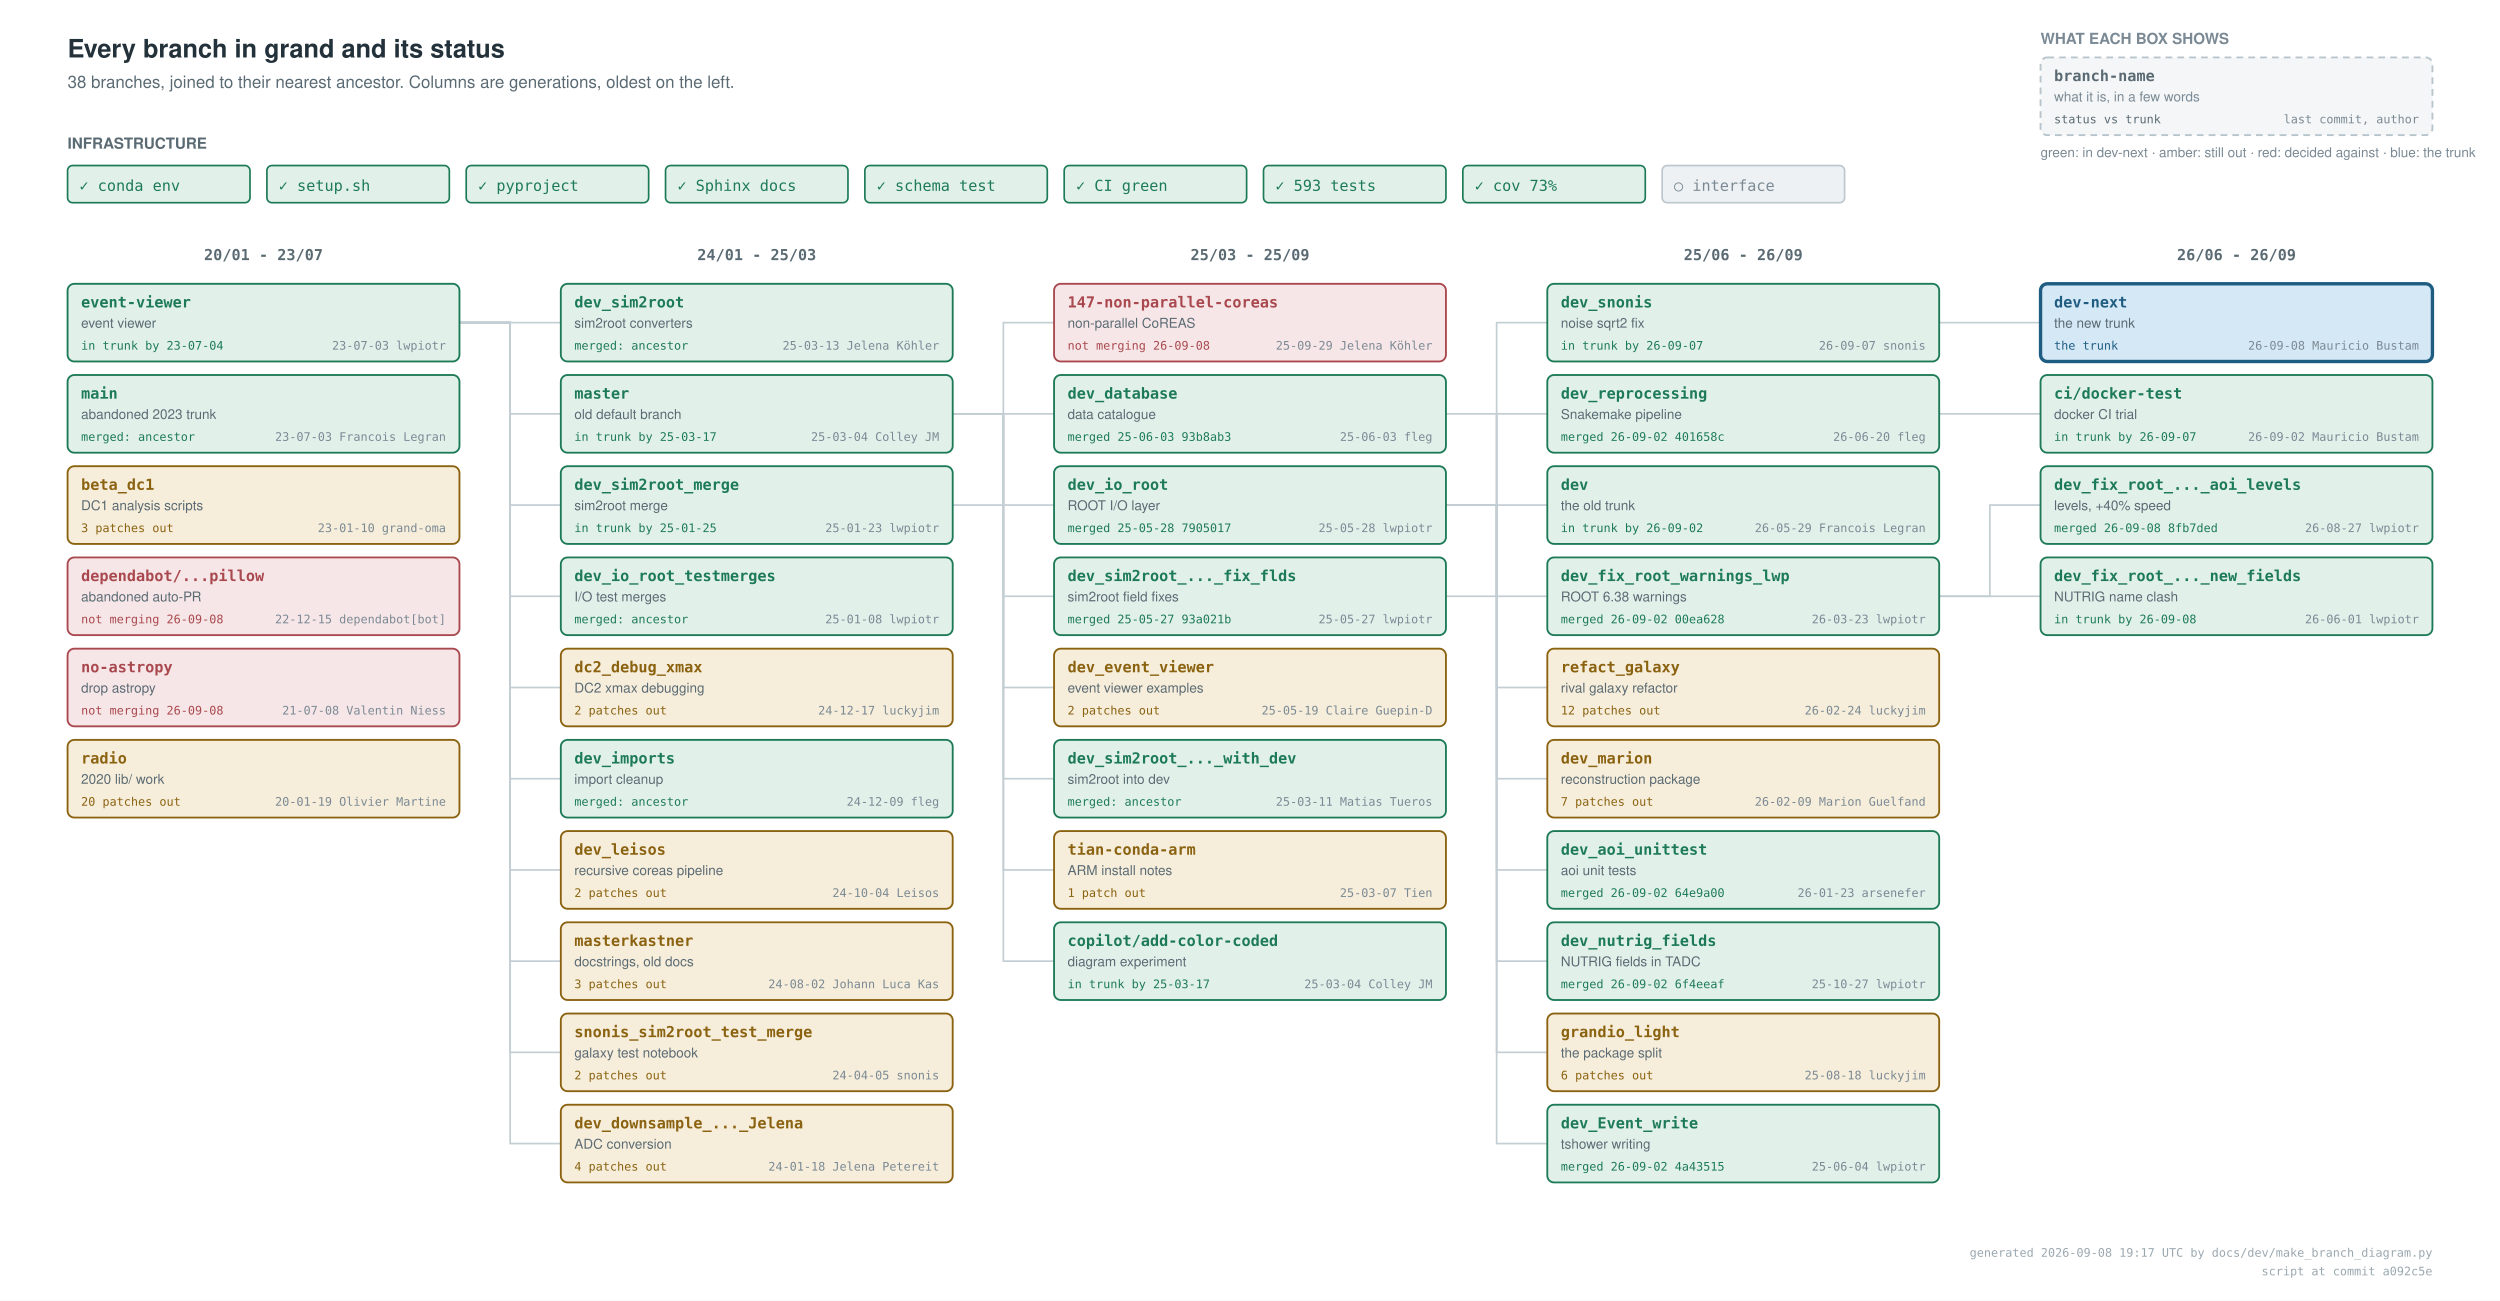
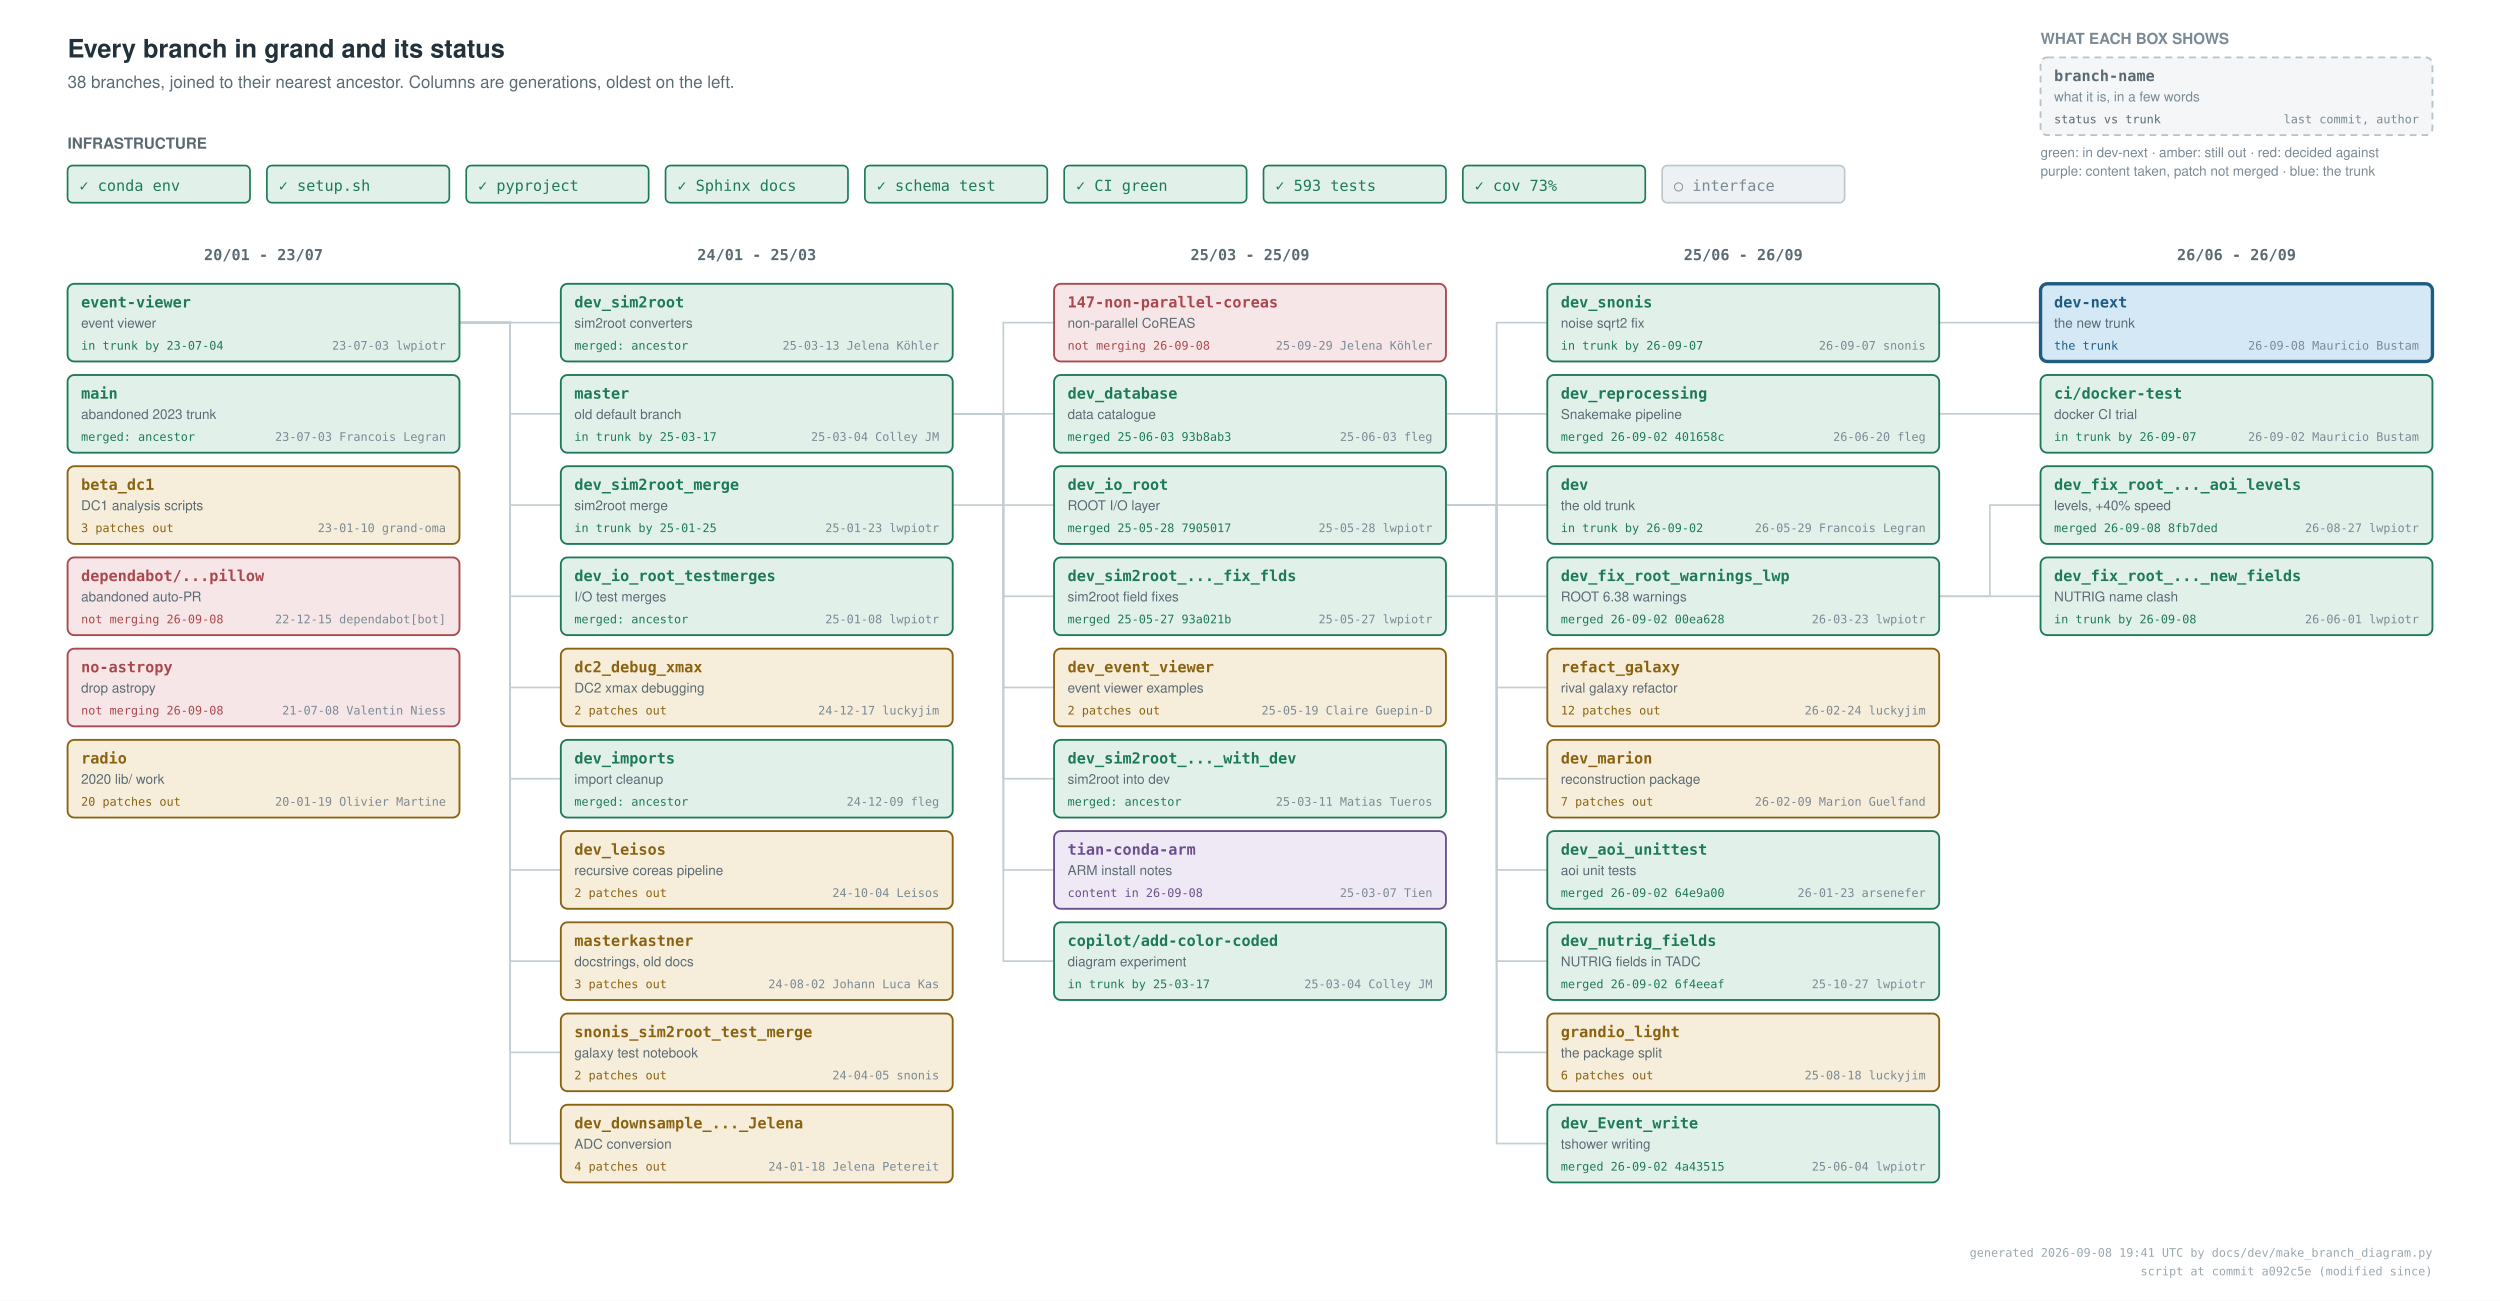
<svg xmlns="http://www.w3.org/2000/svg" viewBox="0 0 1480 770" width="1480" height="770" font-family="IBM Plex Sans, Helvetica, Arial, sans-serif">
  <rect width="1480" height="770" fill="#FFFFFF" />
  <text x="40" y="34" font-size="15" font-weight="600" fill="#22313A">Every branch in grand and its status</text>
  <text x="40" y="52" font-size="10" fill="#5A6A73">38 branches, joined to their nearest ancestor. Columns are generations, oldest on the left.</text>
  <text x="1208.0" y="26.0" font-size="9" font-weight="600" fill="#7A8994">WHAT EACH BOX SHOWS</text>
  <rect x="1208.0" y="34.0" width="232" height="46" rx="4" fill="#F4F6F7" stroke="#B7C4CC" stroke-width="1.1" stroke-dasharray="4 3" />
  <text x="1216.0" y="48.0" font-family="IBM Plex Mono, monospace" font-size="9" font-weight="600" fill="#5A6A73">branch-name</text>
  <text x="1216.0" y="60.0" font-size="8" fill="#7A8994">what it is, in a few words</text>
  <text x="1216.0" y="73.0" font-family="IBM Plex Mono, monospace" font-size="7" fill="#5A6A73">status vs trunk</text>
  <text x="1432.0" y="73.0" font-family="IBM Plex Mono, monospace" font-size="7" fill="#7A8994" text-anchor="end">last commit, author</text>
-   <text x="1208.0" y="93.0" font-size="8" fill="#7A8994">green: in dev-next  ·  amber: still out  ·  red: decided against  ·  blue: the trunk</text>
+   <text x="1208.0" y="93.0" font-size="8" fill="#7A8994">green: in dev-next · amber: still out · red: decided against</text>
+   <text x="1208.0" y="104.0" font-size="8" fill="#7A8994">purple: content taken, patch not merged · blue: the trunk</text>
  <text x="40" y="88" font-size="9" font-weight="600" fill="#5A6A73">INFRASTRUCTURE</text>
  <rect x="40.0" y="98" width="108" height="22" rx="3" fill="#E1F1EA" stroke="#1D7A57" stroke-width="1" />
  <text x="47.0" y="113" font-family="IBM Plex Mono, monospace" font-size="9" fill="#1D7A57">✓ conda env</text>
  <rect x="158.0" y="98" width="108" height="22" rx="3" fill="#E1F1EA" stroke="#1D7A57" stroke-width="1" />
  <text x="165.0" y="113" font-family="IBM Plex Mono, monospace" font-size="9" fill="#1D7A57">✓ setup.sh</text>
  <rect x="276.0" y="98" width="108" height="22" rx="3" fill="#E1F1EA" stroke="#1D7A57" stroke-width="1" />
  <text x="283.0" y="113" font-family="IBM Plex Mono, monospace" font-size="9" fill="#1D7A57">✓ pyproject</text>
  <rect x="394.0" y="98" width="108" height="22" rx="3" fill="#E1F1EA" stroke="#1D7A57" stroke-width="1" />
  <text x="401.0" y="113" font-family="IBM Plex Mono, monospace" font-size="9" fill="#1D7A57">✓ Sphinx docs</text>
  <rect x="512.0" y="98" width="108" height="22" rx="3" fill="#E1F1EA" stroke="#1D7A57" stroke-width="1" />
  <text x="519.0" y="113" font-family="IBM Plex Mono, monospace" font-size="9" fill="#1D7A57">✓ schema test</text>
  <rect x="630.0" y="98" width="108" height="22" rx="3" fill="#E1F1EA" stroke="#1D7A57" stroke-width="1" />
  <text x="637.0" y="113" font-family="IBM Plex Mono, monospace" font-size="9" fill="#1D7A57">✓ CI green</text>
  <rect x="748.0" y="98" width="108" height="22" rx="3" fill="#E1F1EA" stroke="#1D7A57" stroke-width="1" />
  <text x="755.0" y="113" font-family="IBM Plex Mono, monospace" font-size="9" fill="#1D7A57">✓ 593 tests</text>
  <rect x="866.0" y="98" width="108" height="22" rx="3" fill="#E1F1EA" stroke="#1D7A57" stroke-width="1" />
  <text x="873.0" y="113" font-family="IBM Plex Mono, monospace" font-size="9" fill="#1D7A57">✓ cov 73%</text>
  <rect x="984.0" y="98" width="108" height="22" rx="3" fill="#EDF1F3" stroke="#BCC7CE" stroke-width="1" />
  <text x="991.0" y="113" font-family="IBM Plex Mono, monospace" font-size="9" fill="#7A8994">○ interface</text>
  <text x="156.0" y="154.0" font-family="IBM Plex Mono, monospace" font-size="9" font-weight="600" fill="#5A6A73" text-anchor="middle">20/01 - 23/07</text>
  <text x="448.0" y="154.0" font-family="IBM Plex Mono, monospace" font-size="9" font-weight="600" fill="#5A6A73" text-anchor="middle">24/01 - 25/03</text>
  <text x="740.0" y="154.0" font-family="IBM Plex Mono, monospace" font-size="9" font-weight="600" fill="#5A6A73" text-anchor="middle">25/03 - 25/09</text>
  <text x="1032.0" y="154.0" font-family="IBM Plex Mono, monospace" font-size="9" font-weight="600" fill="#5A6A73" text-anchor="middle">25/06 - 26/09</text>
  <text x="1324.0" y="154.0" font-family="IBM Plex Mono, monospace" font-size="9" font-weight="600" fill="#5A6A73" text-anchor="middle">26/06 - 26/09</text>
  <path d="M 564.0 245.0 H 594.0 V 191.0 H 624.0" fill="none" stroke="#C3CDD4" stroke-width="1" />
  <path d="M 1148.0 245.0 H 1178.0 V 245.0 H 1208.0" fill="none" stroke="#C3CDD4" stroke-width="1" />
  <path d="M 564.0 245.0 H 594.0 V 569.0 H 624.0" fill="none" stroke="#C3CDD4" stroke-width="1" />
  <path d="M 272.0 191.0 H 302.0 V 407.0 H 332.0" fill="none" stroke="#C3CDD4" stroke-width="1" />
  <path d="M 856.0 299.0 H 886.0 V 299.0 H 916.0" fill="none" stroke="#C3CDD4" stroke-width="1" />
  <path d="M 1148.0 191.0 H 1178.0 V 191.0 H 1208.0" fill="none" stroke="#C3CDD4" stroke-width="1" />
  <path d="M 856.0 245.0 H 886.0 V 677.0 H 916.0" fill="none" stroke="#C3CDD4" stroke-width="1" />
  <path d="M 856.0 299.0 H 886.0 V 515.0 H 916.0" fill="none" stroke="#C3CDD4" stroke-width="1" />
  <path d="M 564.0 245.0 H 594.0 V 245.0 H 624.0" fill="none" stroke="#C3CDD4" stroke-width="1" />
  <path d="M 272.0 191.0 H 302.0 V 677.0 H 332.0" fill="none" stroke="#C3CDD4" stroke-width="1" />
  <path d="M 564.0 245.0 H 594.0 V 407.0 H 624.0" fill="none" stroke="#C3CDD4" stroke-width="1" />
  <path d="M 1148.0 353.0 H 1178.0 V 299.0 H 1208.0" fill="none" stroke="#C3CDD4" stroke-width="1" />
  <path d="M 856.0 299.0 H 886.0 V 353.0 H 916.0" fill="none" stroke="#C3CDD4" stroke-width="1" />
  <path d="M 1148.0 353.0 H 1178.0 V 353.0 H 1208.0" fill="none" stroke="#C3CDD4" stroke-width="1" />
  <path d="M 272.0 191.0 H 302.0 V 461.0 H 332.0" fill="none" stroke="#C3CDD4" stroke-width="1" />
  <path d="M 564.0 245.0 H 594.0 V 299.0 H 624.0" fill="none" stroke="#C3CDD4" stroke-width="1" />
  <path d="M 272.0 191.0 H 302.0 V 353.0 H 332.0" fill="none" stroke="#C3CDD4" stroke-width="1" />
  <path d="M 272.0 191.0 H 302.0 V 515.0 H 332.0" fill="none" stroke="#C3CDD4" stroke-width="1" />
  <path d="M 856.0 299.0 H 886.0 V 461.0 H 916.0" fill="none" stroke="#C3CDD4" stroke-width="1" />
  <path d="M 856.0 299.0 H 886.0 V 569.0 H 916.0" fill="none" stroke="#C3CDD4" stroke-width="1" />
  <path d="M 856.0 299.0 H 886.0 V 245.0 H 916.0" fill="none" stroke="#C3CDD4" stroke-width="1" />
  <path d="M 272.0 191.0 H 302.0 V 191.0 H 332.0" fill="none" stroke="#C3CDD4" stroke-width="1" />
  <path d="M 272.0 191.0 H 302.0 V 299.0 H 332.0" fill="none" stroke="#C3CDD4" stroke-width="1" />
  <path d="M 564.0 299.0 H 594.0 V 461.0 H 624.0" fill="none" stroke="#C3CDD4" stroke-width="1" />
  <path d="M 564.0 245.0 H 594.0 V 353.0 H 624.0" fill="none" stroke="#C3CDD4" stroke-width="1" />
  <path d="M 856.0 353.0 H 886.0 V 191.0 H 916.0" fill="none" stroke="#C3CDD4" stroke-width="1" />
  <path d="M 856.0 299.0 H 886.0 V 623.0 H 916.0" fill="none" stroke="#C3CDD4" stroke-width="1" />
  <path d="M 272.0 191.0 H 302.0 V 245.0 H 332.0" fill="none" stroke="#C3CDD4" stroke-width="1" />
  <path d="M 272.0 191.0 H 302.0 V 569.0 H 332.0" fill="none" stroke="#C3CDD4" stroke-width="1" />
  <path d="M 856.0 299.0 H 886.0 V 407.0 H 916.0" fill="none" stroke="#C3CDD4" stroke-width="1" />
  <path d="M 272.0 191.0 H 302.0 V 623.0 H 332.0" fill="none" stroke="#C3CDD4" stroke-width="1" />
  <path d="M 564.0 245.0 H 594.0 V 515.0 H 624.0" fill="none" stroke="#C3CDD4" stroke-width="1" />
  <rect x="624.0" y="168.0" width="232" height="46" rx="4" fill="#F7E6E7" stroke="#A9484E" stroke-width="1.1" />
  <text x="632.0" y="182.0" font-family="IBM Plex Mono, monospace" font-size="9" font-weight="600" fill="#A9484E">147-non-parallel-coreas</text>
  <text x="632.0" y="194.0" font-size="8" fill="#5A6A73">non-parallel CoREAS</text>
  <text x="632.0" y="207.0" font-family="IBM Plex Mono, monospace" font-size="7" fill="#A9484E">not merging 26-09-08</text>
  <text x="848.0" y="207.0" font-family="IBM Plex Mono, monospace" font-size="7" fill="#7A8994" text-anchor="end">25-09-29 Jelena Köhler</text>
  <rect x="40.0" y="276.0" width="232" height="46" rx="4" fill="#F6EDDA" stroke="#8A6210" stroke-width="1.1" />
  <text x="48.0" y="290.0" font-family="IBM Plex Mono, monospace" font-size="9" font-weight="600" fill="#8A6210">beta_dc1</text>
  <text x="48.0" y="302.0" font-size="8" fill="#5A6A73">DC1 analysis scripts</text>
  <text x="48.0" y="315.0" font-family="IBM Plex Mono, monospace" font-size="7" fill="#8A6210">3 patches out</text>
  <text x="264.0" y="315.0" font-family="IBM Plex Mono, monospace" font-size="7" fill="#7A8994" text-anchor="end">23-01-10 grand-oma</text>
  <rect x="1208.0" y="222.0" width="232" height="46" rx="4" fill="#E1F1EA" stroke="#1D7A57" stroke-width="1.1" />
  <text x="1216.0" y="236.0" font-family="IBM Plex Mono, monospace" font-size="9" font-weight="600" fill="#1D7A57">ci/docker-test</text>
  <text x="1216.0" y="248.0" font-size="8" fill="#5A6A73">docker CI trial</text>
  <text x="1216.0" y="261.0" font-family="IBM Plex Mono, monospace" font-size="7" fill="#1D7A57">in trunk by 26-09-07</text>
  <text x="1432.0" y="261.0" font-family="IBM Plex Mono, monospace" font-size="7" fill="#7A8994" text-anchor="end">26-09-02 Mauricio Bustam</text>
  <rect x="624.0" y="546.0" width="232" height="46" rx="4" fill="#E1F1EA" stroke="#1D7A57" stroke-width="1.1" />
  <text x="632.0" y="560.0" font-family="IBM Plex Mono, monospace" font-size="9" font-weight="600" fill="#1D7A57">copilot/add-color-coded</text>
  <text x="632.0" y="572.0" font-size="8" fill="#5A6A73">diagram experiment</text>
  <text x="632.0" y="585.0" font-family="IBM Plex Mono, monospace" font-size="7" fill="#1D7A57">in trunk by 25-03-17</text>
  <text x="848.0" y="585.0" font-family="IBM Plex Mono, monospace" font-size="7" fill="#7A8994" text-anchor="end">25-03-04 Colley JM</text>
  <rect x="332.0" y="384.0" width="232" height="46" rx="4" fill="#F6EDDA" stroke="#8A6210" stroke-width="1.1" />
  <text x="340.0" y="398.0" font-family="IBM Plex Mono, monospace" font-size="9" font-weight="600" fill="#8A6210">dc2_debug_xmax</text>
  <text x="340.0" y="410.0" font-size="8" fill="#5A6A73">DC2 xmax debugging</text>
  <text x="340.0" y="423.0" font-family="IBM Plex Mono, monospace" font-size="7" fill="#8A6210">2 patches out</text>
  <text x="556.0" y="423.0" font-family="IBM Plex Mono, monospace" font-size="7" fill="#7A8994" text-anchor="end">24-12-17 luckyjim</text>
  <rect x="40.0" y="330.0" width="232" height="46" rx="4" fill="#F7E6E7" stroke="#A9484E" stroke-width="1.1" />
  <text x="48.0" y="344.0" font-family="IBM Plex Mono, monospace" font-size="9" font-weight="600" fill="#A9484E">dependabot/...pillow</text>
  <text x="48.0" y="356.0" font-size="8" fill="#5A6A73">abandoned auto-PR</text>
  <text x="48.0" y="369.0" font-family="IBM Plex Mono, monospace" font-size="7" fill="#A9484E">not merging 26-09-08</text>
  <text x="264.0" y="369.0" font-family="IBM Plex Mono, monospace" font-size="7" fill="#7A8994" text-anchor="end">22-12-15 dependabot[bot]</text>
  <rect x="916.0" y="276.0" width="232" height="46" rx="4" fill="#E1F1EA" stroke="#1D7A57" stroke-width="1.1" />
  <text x="924.0" y="290.0" font-family="IBM Plex Mono, monospace" font-size="9" font-weight="600" fill="#1D7A57">dev</text>
  <text x="924.0" y="302.0" font-size="8" fill="#5A6A73">the old trunk</text>
  <text x="924.0" y="315.0" font-family="IBM Plex Mono, monospace" font-size="7" fill="#1D7A57">in trunk by 26-09-02</text>
  <text x="1140.0" y="315.0" font-family="IBM Plex Mono, monospace" font-size="7" fill="#7A8994" text-anchor="end">26-05-29 Francois Legran</text>
  <rect x="1208.0" y="168.0" width="232" height="46" rx="4" fill="#D5E8F5" stroke="#1F5C82" stroke-width="2" />
  <text x="1216.0" y="182.0" font-family="IBM Plex Mono, monospace" font-size="9" font-weight="600" fill="#1F5C82">dev-next</text>
  <text x="1216.0" y="194.0" font-size="8" fill="#5A6A73">the new trunk</text>
  <text x="1216.0" y="207.0" font-family="IBM Plex Mono, monospace" font-size="7" fill="#1F5C82">the trunk</text>
  <text x="1432.0" y="207.0" font-family="IBM Plex Mono, monospace" font-size="7" fill="#7A8994" text-anchor="end">26-09-08 Mauricio Bustam</text>
  <rect x="916.0" y="654.0" width="232" height="46" rx="4" fill="#E1F1EA" stroke="#1D7A57" stroke-width="1.1" />
  <text x="924.0" y="668.0" font-family="IBM Plex Mono, monospace" font-size="9" font-weight="600" fill="#1D7A57">dev_Event_write</text>
  <text x="924.0" y="680.0" font-size="8" fill="#5A6A73">tshower writing</text>
  <text x="924.0" y="693.0" font-family="IBM Plex Mono, monospace" font-size="7" fill="#1D7A57">merged 26-09-02 4a43515</text>
  <text x="1140.0" y="693.0" font-family="IBM Plex Mono, monospace" font-size="7" fill="#7A8994" text-anchor="end">25-06-04 lwpiotr</text>
  <rect x="916.0" y="492.0" width="232" height="46" rx="4" fill="#E1F1EA" stroke="#1D7A57" stroke-width="1.1" />
  <text x="924.0" y="506.0" font-family="IBM Plex Mono, monospace" font-size="9" font-weight="600" fill="#1D7A57">dev_aoi_unittest</text>
  <text x="924.0" y="518.0" font-size="8" fill="#5A6A73">aoi unit tests</text>
  <text x="924.0" y="531.0" font-family="IBM Plex Mono, monospace" font-size="7" fill="#1D7A57">merged 26-09-02 64e9a00</text>
  <text x="1140.0" y="531.0" font-family="IBM Plex Mono, monospace" font-size="7" fill="#7A8994" text-anchor="end">26-01-23 arsenefer</text>
  <rect x="624.0" y="222.0" width="232" height="46" rx="4" fill="#E1F1EA" stroke="#1D7A57" stroke-width="1.1" />
  <text x="632.0" y="236.0" font-family="IBM Plex Mono, monospace" font-size="9" font-weight="600" fill="#1D7A57">dev_database</text>
  <text x="632.0" y="248.0" font-size="8" fill="#5A6A73">data catalogue</text>
  <text x="632.0" y="261.0" font-family="IBM Plex Mono, monospace" font-size="7" fill="#1D7A57">merged 25-06-03 93b8ab3</text>
  <text x="848.0" y="261.0" font-family="IBM Plex Mono, monospace" font-size="7" fill="#7A8994" text-anchor="end">25-06-03 fleg</text>
  <rect x="332.0" y="654.0" width="232" height="46" rx="4" fill="#F6EDDA" stroke="#8A6210" stroke-width="1.1" />
  <text x="340.0" y="668.0" font-family="IBM Plex Mono, monospace" font-size="9" font-weight="600" fill="#8A6210">dev_downsample_..._Jelena</text>
  <text x="340.0" y="680.0" font-size="8" fill="#5A6A73">ADC conversion</text>
  <text x="340.0" y="693.0" font-family="IBM Plex Mono, monospace" font-size="7" fill="#8A6210">4 patches out</text>
  <text x="556.0" y="693.0" font-family="IBM Plex Mono, monospace" font-size="7" fill="#7A8994" text-anchor="end">24-01-18 Jelena Petereit</text>
  <rect x="624.0" y="384.0" width="232" height="46" rx="4" fill="#F6EDDA" stroke="#8A6210" stroke-width="1.1" />
  <text x="632.0" y="398.0" font-family="IBM Plex Mono, monospace" font-size="9" font-weight="600" fill="#8A6210">dev_event_viewer</text>
  <text x="632.0" y="410.0" font-size="8" fill="#5A6A73">event viewer examples</text>
  <text x="632.0" y="423.0" font-family="IBM Plex Mono, monospace" font-size="7" fill="#8A6210">2 patches out</text>
  <text x="848.0" y="423.0" font-family="IBM Plex Mono, monospace" font-size="7" fill="#7A8994" text-anchor="end">25-05-19 Claire Guepin-D</text>
  <rect x="1208.0" y="276.0" width="232" height="46" rx="4" fill="#E1F1EA" stroke="#1D7A57" stroke-width="1.1" />
  <text x="1216.0" y="290.0" font-family="IBM Plex Mono, monospace" font-size="9" font-weight="600" fill="#1D7A57">dev_fix_root_..._aoi_levels</text>
  <text x="1216.0" y="302.0" font-size="8" fill="#5A6A73">levels, +40% speed</text>
  <text x="1216.0" y="315.0" font-family="IBM Plex Mono, monospace" font-size="7" fill="#1D7A57">merged 26-09-08 8fb7ded</text>
  <text x="1432.0" y="315.0" font-family="IBM Plex Mono, monospace" font-size="7" fill="#7A8994" text-anchor="end">26-08-27 lwpiotr</text>
  <rect x="916.0" y="330.0" width="232" height="46" rx="4" fill="#E1F1EA" stroke="#1D7A57" stroke-width="1.1" />
  <text x="924.0" y="344.0" font-family="IBM Plex Mono, monospace" font-size="9" font-weight="600" fill="#1D7A57">dev_fix_root_warnings_lwp</text>
  <text x="924.0" y="356.0" font-size="8" fill="#5A6A73">ROOT 6.38 warnings</text>
  <text x="924.0" y="369.0" font-family="IBM Plex Mono, monospace" font-size="7" fill="#1D7A57">merged 26-09-02 00ea628</text>
  <text x="1140.0" y="369.0" font-family="IBM Plex Mono, monospace" font-size="7" fill="#7A8994" text-anchor="end">26-03-23 lwpiotr</text>
  <rect x="1208.0" y="330.0" width="232" height="46" rx="4" fill="#E1F1EA" stroke="#1D7A57" stroke-width="1.1" />
  <text x="1216.0" y="344.0" font-family="IBM Plex Mono, monospace" font-size="9" font-weight="600" fill="#1D7A57">dev_fix_root_..._new_fields</text>
  <text x="1216.0" y="356.0" font-size="8" fill="#5A6A73">NUTRIG name clash</text>
  <text x="1216.0" y="369.0" font-family="IBM Plex Mono, monospace" font-size="7" fill="#1D7A57">in trunk by 26-09-08</text>
  <text x="1432.0" y="369.0" font-family="IBM Plex Mono, monospace" font-size="7" fill="#7A8994" text-anchor="end">26-06-01 lwpiotr</text>
  <rect x="332.0" y="438.0" width="232" height="46" rx="4" fill="#E1F1EA" stroke="#1D7A57" stroke-width="1.1" />
  <text x="340.0" y="452.0" font-family="IBM Plex Mono, monospace" font-size="9" font-weight="600" fill="#1D7A57">dev_imports</text>
  <text x="340.0" y="464.0" font-size="8" fill="#5A6A73">import cleanup</text>
  <text x="340.0" y="477.0" font-family="IBM Plex Mono, monospace" font-size="7" fill="#1D7A57">merged: ancestor</text>
  <text x="556.0" y="477.0" font-family="IBM Plex Mono, monospace" font-size="7" fill="#7A8994" text-anchor="end">24-12-09 fleg</text>
  <rect x="624.0" y="276.0" width="232" height="46" rx="4" fill="#E1F1EA" stroke="#1D7A57" stroke-width="1.1" />
  <text x="632.0" y="290.0" font-family="IBM Plex Mono, monospace" font-size="9" font-weight="600" fill="#1D7A57">dev_io_root</text>
  <text x="632.0" y="302.0" font-size="8" fill="#5A6A73">ROOT I/O layer</text>
  <text x="632.0" y="315.0" font-family="IBM Plex Mono, monospace" font-size="7" fill="#1D7A57">merged 25-05-28 7905017</text>
  <text x="848.0" y="315.0" font-family="IBM Plex Mono, monospace" font-size="7" fill="#7A8994" text-anchor="end">25-05-28 lwpiotr</text>
  <rect x="332.0" y="330.0" width="232" height="46" rx="4" fill="#E1F1EA" stroke="#1D7A57" stroke-width="1.1" />
  <text x="340.0" y="344.0" font-family="IBM Plex Mono, monospace" font-size="9" font-weight="600" fill="#1D7A57">dev_io_root_testmerges</text>
  <text x="340.0" y="356.0" font-size="8" fill="#5A6A73">I/O test merges</text>
  <text x="340.0" y="369.0" font-family="IBM Plex Mono, monospace" font-size="7" fill="#1D7A57">merged: ancestor</text>
  <text x="556.0" y="369.0" font-family="IBM Plex Mono, monospace" font-size="7" fill="#7A8994" text-anchor="end">25-01-08 lwpiotr</text>
  <rect x="332.0" y="492.0" width="232" height="46" rx="4" fill="#F6EDDA" stroke="#8A6210" stroke-width="1.1" />
  <text x="340.0" y="506.0" font-family="IBM Plex Mono, monospace" font-size="9" font-weight="600" fill="#8A6210">dev_leisos</text>
  <text x="340.0" y="518.0" font-size="8" fill="#5A6A73">recursive coreas pipeline</text>
  <text x="340.0" y="531.0" font-family="IBM Plex Mono, monospace" font-size="7" fill="#8A6210">2 patches out</text>
  <text x="556.0" y="531.0" font-family="IBM Plex Mono, monospace" font-size="7" fill="#7A8994" text-anchor="end">24-10-04 Leisos</text>
  <rect x="916.0" y="438.0" width="232" height="46" rx="4" fill="#F6EDDA" stroke="#8A6210" stroke-width="1.1" />
  <text x="924.0" y="452.0" font-family="IBM Plex Mono, monospace" font-size="9" font-weight="600" fill="#8A6210">dev_marion</text>
  <text x="924.0" y="464.0" font-size="8" fill="#5A6A73">reconstruction package</text>
  <text x="924.0" y="477.0" font-family="IBM Plex Mono, monospace" font-size="7" fill="#8A6210">7 patches out</text>
  <text x="1140.0" y="477.0" font-family="IBM Plex Mono, monospace" font-size="7" fill="#7A8994" text-anchor="end">26-02-09 Marion Guelfand</text>
  <rect x="916.0" y="546.0" width="232" height="46" rx="4" fill="#E1F1EA" stroke="#1D7A57" stroke-width="1.1" />
  <text x="924.0" y="560.0" font-family="IBM Plex Mono, monospace" font-size="9" font-weight="600" fill="#1D7A57">dev_nutrig_fields</text>
  <text x="924.0" y="572.0" font-size="8" fill="#5A6A73">NUTRIG fields in TADC</text>
  <text x="924.0" y="585.0" font-family="IBM Plex Mono, monospace" font-size="7" fill="#1D7A57">merged 26-09-02 6f4eeaf</text>
  <text x="1140.0" y="585.0" font-family="IBM Plex Mono, monospace" font-size="7" fill="#7A8994" text-anchor="end">25-10-27 lwpiotr</text>
  <rect x="916.0" y="222.0" width="232" height="46" rx="4" fill="#E1F1EA" stroke="#1D7A57" stroke-width="1.1" />
  <text x="924.0" y="236.0" font-family="IBM Plex Mono, monospace" font-size="9" font-weight="600" fill="#1D7A57">dev_reprocessing</text>
  <text x="924.0" y="248.0" font-size="8" fill="#5A6A73">Snakemake pipeline</text>
  <text x="924.0" y="261.0" font-family="IBM Plex Mono, monospace" font-size="7" fill="#1D7A57">merged 26-09-02 401658c</text>
  <text x="1140.0" y="261.0" font-family="IBM Plex Mono, monospace" font-size="7" fill="#7A8994" text-anchor="end">26-06-20 fleg</text>
  <rect x="332.0" y="168.0" width="232" height="46" rx="4" fill="#E1F1EA" stroke="#1D7A57" stroke-width="1.1" />
  <text x="340.0" y="182.0" font-family="IBM Plex Mono, monospace" font-size="9" font-weight="600" fill="#1D7A57">dev_sim2root</text>
  <text x="340.0" y="194.0" font-size="8" fill="#5A6A73">sim2root converters</text>
  <text x="340.0" y="207.0" font-family="IBM Plex Mono, monospace" font-size="7" fill="#1D7A57">merged: ancestor</text>
  <text x="556.0" y="207.0" font-family="IBM Plex Mono, monospace" font-size="7" fill="#7A8994" text-anchor="end">25-03-13 Jelena Köhler</text>
  <rect x="332.0" y="276.0" width="232" height="46" rx="4" fill="#E1F1EA" stroke="#1D7A57" stroke-width="1.1" />
  <text x="340.0" y="290.0" font-family="IBM Plex Mono, monospace" font-size="9" font-weight="600" fill="#1D7A57">dev_sim2root_merge</text>
  <text x="340.0" y="302.0" font-size="8" fill="#5A6A73">sim2root merge</text>
  <text x="340.0" y="315.0" font-family="IBM Plex Mono, monospace" font-size="7" fill="#1D7A57">in trunk by 25-01-25</text>
  <text x="556.0" y="315.0" font-family="IBM Plex Mono, monospace" font-size="7" fill="#7A8994" text-anchor="end">25-01-23 lwpiotr</text>
  <rect x="624.0" y="438.0" width="232" height="46" rx="4" fill="#E1F1EA" stroke="#1D7A57" stroke-width="1.1" />
  <text x="632.0" y="452.0" font-family="IBM Plex Mono, monospace" font-size="9" font-weight="600" fill="#1D7A57">dev_sim2root_..._with_dev</text>
  <text x="632.0" y="464.0" font-size="8" fill="#5A6A73">sim2root into dev</text>
  <text x="632.0" y="477.0" font-family="IBM Plex Mono, monospace" font-size="7" fill="#1D7A57">merged: ancestor</text>
  <text x="848.0" y="477.0" font-family="IBM Plex Mono, monospace" font-size="7" fill="#7A8994" text-anchor="end">25-03-11 Matias Tueros</text>
  <rect x="624.0" y="330.0" width="232" height="46" rx="4" fill="#E1F1EA" stroke="#1D7A57" stroke-width="1.1" />
  <text x="632.0" y="344.0" font-family="IBM Plex Mono, monospace" font-size="9" font-weight="600" fill="#1D7A57">dev_sim2root_..._fix_flds</text>
  <text x="632.0" y="356.0" font-size="8" fill="#5A6A73">sim2root field fixes</text>
  <text x="632.0" y="369.0" font-family="IBM Plex Mono, monospace" font-size="7" fill="#1D7A57">merged 25-05-27 93a021b</text>
  <text x="848.0" y="369.0" font-family="IBM Plex Mono, monospace" font-size="7" fill="#7A8994" text-anchor="end">25-05-27 lwpiotr</text>
  <rect x="916.0" y="168.0" width="232" height="46" rx="4" fill="#E1F1EA" stroke="#1D7A57" stroke-width="1.1" />
  <text x="924.0" y="182.0" font-family="IBM Plex Mono, monospace" font-size="9" font-weight="600" fill="#1D7A57">dev_snonis</text>
  <text x="924.0" y="194.0" font-size="8" fill="#5A6A73">noise sqrt2 fix</text>
  <text x="924.0" y="207.0" font-family="IBM Plex Mono, monospace" font-size="7" fill="#1D7A57">in trunk by 26-09-07</text>
  <text x="1140.0" y="207.0" font-family="IBM Plex Mono, monospace" font-size="7" fill="#7A8994" text-anchor="end">26-09-07 snonis</text>
  <rect x="40.0" y="168.0" width="232" height="46" rx="4" fill="#E1F1EA" stroke="#1D7A57" stroke-width="1.1" />
  <text x="48.0" y="182.0" font-family="IBM Plex Mono, monospace" font-size="9" font-weight="600" fill="#1D7A57">event-viewer</text>
  <text x="48.0" y="194.0" font-size="8" fill="#5A6A73">event viewer</text>
  <text x="48.0" y="207.0" font-family="IBM Plex Mono, monospace" font-size="7" fill="#1D7A57">in trunk by 23-07-04</text>
  <text x="264.0" y="207.0" font-family="IBM Plex Mono, monospace" font-size="7" fill="#7A8994" text-anchor="end">23-07-03 lwpiotr</text>
  <rect x="916.0" y="600.0" width="232" height="46" rx="4" fill="#F6EDDA" stroke="#8A6210" stroke-width="1.1" />
  <text x="924.0" y="614.0" font-family="IBM Plex Mono, monospace" font-size="9" font-weight="600" fill="#8A6210">grandio_light</text>
  <text x="924.0" y="626.0" font-size="8" fill="#5A6A73">the package split</text>
  <text x="924.0" y="639.0" font-family="IBM Plex Mono, monospace" font-size="7" fill="#8A6210">6 patches out</text>
  <text x="1140.0" y="639.0" font-family="IBM Plex Mono, monospace" font-size="7" fill="#7A8994" text-anchor="end">25-08-18 luckyjim</text>
  <rect x="40.0" y="222.0" width="232" height="46" rx="4" fill="#E1F1EA" stroke="#1D7A57" stroke-width="1.1" />
  <text x="48.0" y="236.0" font-family="IBM Plex Mono, monospace" font-size="9" font-weight="600" fill="#1D7A57">main</text>
  <text x="48.0" y="248.0" font-size="8" fill="#5A6A73">abandoned 2023 trunk</text>
  <text x="48.0" y="261.0" font-family="IBM Plex Mono, monospace" font-size="7" fill="#1D7A57">merged: ancestor</text>
  <text x="264.0" y="261.0" font-family="IBM Plex Mono, monospace" font-size="7" fill="#7A8994" text-anchor="end">23-07-03 Francois Legran</text>
  <rect x="332.0" y="222.0" width="232" height="46" rx="4" fill="#E1F1EA" stroke="#1D7A57" stroke-width="1.1" />
  <text x="340.0" y="236.0" font-family="IBM Plex Mono, monospace" font-size="9" font-weight="600" fill="#1D7A57">master</text>
  <text x="340.0" y="248.0" font-size="8" fill="#5A6A73">old default branch</text>
  <text x="340.0" y="261.0" font-family="IBM Plex Mono, monospace" font-size="7" fill="#1D7A57">in trunk by 25-03-17</text>
  <text x="556.0" y="261.0" font-family="IBM Plex Mono, monospace" font-size="7" fill="#7A8994" text-anchor="end">25-03-04 Colley JM</text>
  <rect x="332.0" y="546.0" width="232" height="46" rx="4" fill="#F6EDDA" stroke="#8A6210" stroke-width="1.1" />
  <text x="340.0" y="560.0" font-family="IBM Plex Mono, monospace" font-size="9" font-weight="600" fill="#8A6210">masterkastner</text>
  <text x="340.0" y="572.0" font-size="8" fill="#5A6A73">docstrings, old docs</text>
  <text x="340.0" y="585.0" font-family="IBM Plex Mono, monospace" font-size="7" fill="#8A6210">3 patches out</text>
  <text x="556.0" y="585.0" font-family="IBM Plex Mono, monospace" font-size="7" fill="#7A8994" text-anchor="end">24-08-02 Johann Luca Kas</text>
  <rect x="40.0" y="384.0" width="232" height="46" rx="4" fill="#F7E6E7" stroke="#A9484E" stroke-width="1.1" />
  <text x="48.0" y="398.0" font-family="IBM Plex Mono, monospace" font-size="9" font-weight="600" fill="#A9484E">no-astropy</text>
  <text x="48.0" y="410.0" font-size="8" fill="#5A6A73">drop astropy</text>
  <text x="48.0" y="423.0" font-family="IBM Plex Mono, monospace" font-size="7" fill="#A9484E">not merging 26-09-08</text>
  <text x="264.0" y="423.0" font-family="IBM Plex Mono, monospace" font-size="7" fill="#7A8994" text-anchor="end">21-07-08 Valentin Niess</text>
  <rect x="40.0" y="438.0" width="232" height="46" rx="4" fill="#F6EDDA" stroke="#8A6210" stroke-width="1.1" />
  <text x="48.0" y="452.0" font-family="IBM Plex Mono, monospace" font-size="9" font-weight="600" fill="#8A6210">radio</text>
  <text x="48.0" y="464.0" font-size="8" fill="#5A6A73">2020 lib/ work</text>
  <text x="48.0" y="477.0" font-family="IBM Plex Mono, monospace" font-size="7" fill="#8A6210">20 patches out</text>
  <text x="264.0" y="477.0" font-family="IBM Plex Mono, monospace" font-size="7" fill="#7A8994" text-anchor="end">20-01-19 Olivier Martine</text>
  <rect x="916.0" y="384.0" width="232" height="46" rx="4" fill="#F6EDDA" stroke="#8A6210" stroke-width="1.1" />
  <text x="924.0" y="398.0" font-family="IBM Plex Mono, monospace" font-size="9" font-weight="600" fill="#8A6210">refact_galaxy</text>
  <text x="924.0" y="410.0" font-size="8" fill="#5A6A73">rival galaxy refactor</text>
  <text x="924.0" y="423.0" font-family="IBM Plex Mono, monospace" font-size="7" fill="#8A6210">12 patches out</text>
  <text x="1140.0" y="423.0" font-family="IBM Plex Mono, monospace" font-size="7" fill="#7A8994" text-anchor="end">26-02-24 luckyjim</text>
  <rect x="332.0" y="600.0" width="232" height="46" rx="4" fill="#F6EDDA" stroke="#8A6210" stroke-width="1.1" />
  <text x="340.0" y="614.0" font-family="IBM Plex Mono, monospace" font-size="9" font-weight="600" fill="#8A6210">snonis_sim2root_test_merge</text>
  <text x="340.0" y="626.0" font-size="8" fill="#5A6A73">galaxy test notebook</text>
  <text x="340.0" y="639.0" font-family="IBM Plex Mono, monospace" font-size="7" fill="#8A6210">2 patches out</text>
  <text x="556.0" y="639.0" font-family="IBM Plex Mono, monospace" font-size="7" fill="#7A8994" text-anchor="end">24-04-05 snonis</text>
-   <rect x="624.0" y="492.0" width="232" height="46" rx="4" fill="#F6EDDA" stroke="#8A6210" stroke-width="1.1" />
-   <text x="632.0" y="506.0" font-family="IBM Plex Mono, monospace" font-size="9" font-weight="600" fill="#8A6210">tian-conda-arm</text>
+   <rect x="624.0" y="492.0" width="232" height="46" rx="4" fill="#EFE9F5" stroke="#6B4E8E" stroke-width="1.1" />
+   <text x="632.0" y="506.0" font-family="IBM Plex Mono, monospace" font-size="9" font-weight="600" fill="#6B4E8E">tian-conda-arm</text>
  <text x="632.0" y="518.0" font-size="8" fill="#5A6A73">ARM install notes</text>
-   <text x="632.0" y="531.0" font-family="IBM Plex Mono, monospace" font-size="7" fill="#8A6210">1 patch out</text>
+   <text x="632.0" y="531.0" font-family="IBM Plex Mono, monospace" font-size="7" fill="#6B4E8E">content in 26-09-08</text>
  <text x="848.0" y="531.0" font-family="IBM Plex Mono, monospace" font-size="7" fill="#7A8994" text-anchor="end">25-03-07 Tien</text>
-   <text x="1440.0" y="744.0" font-family="IBM Plex Mono, monospace" font-size="7" fill="#9AA7AF" text-anchor="end">generated 2026-09-08 19:17 UTC by docs/dev/make_branch_diagram.py</text>
-   <text x="1440.0" y="755.0" font-family="IBM Plex Mono, monospace" font-size="7" fill="#9AA7AF" text-anchor="end">script at commit a092c5e</text>
+   <text x="1440.0" y="744.0" font-family="IBM Plex Mono, monospace" font-size="7" fill="#9AA7AF" text-anchor="end">generated 2026-09-08 19:41 UTC by docs/dev/make_branch_diagram.py</text>
+   <text x="1440.0" y="755.0" font-family="IBM Plex Mono, monospace" font-size="7" fill="#9AA7AF" text-anchor="end">script at commit a092c5e (modified since)</text>
</svg>
